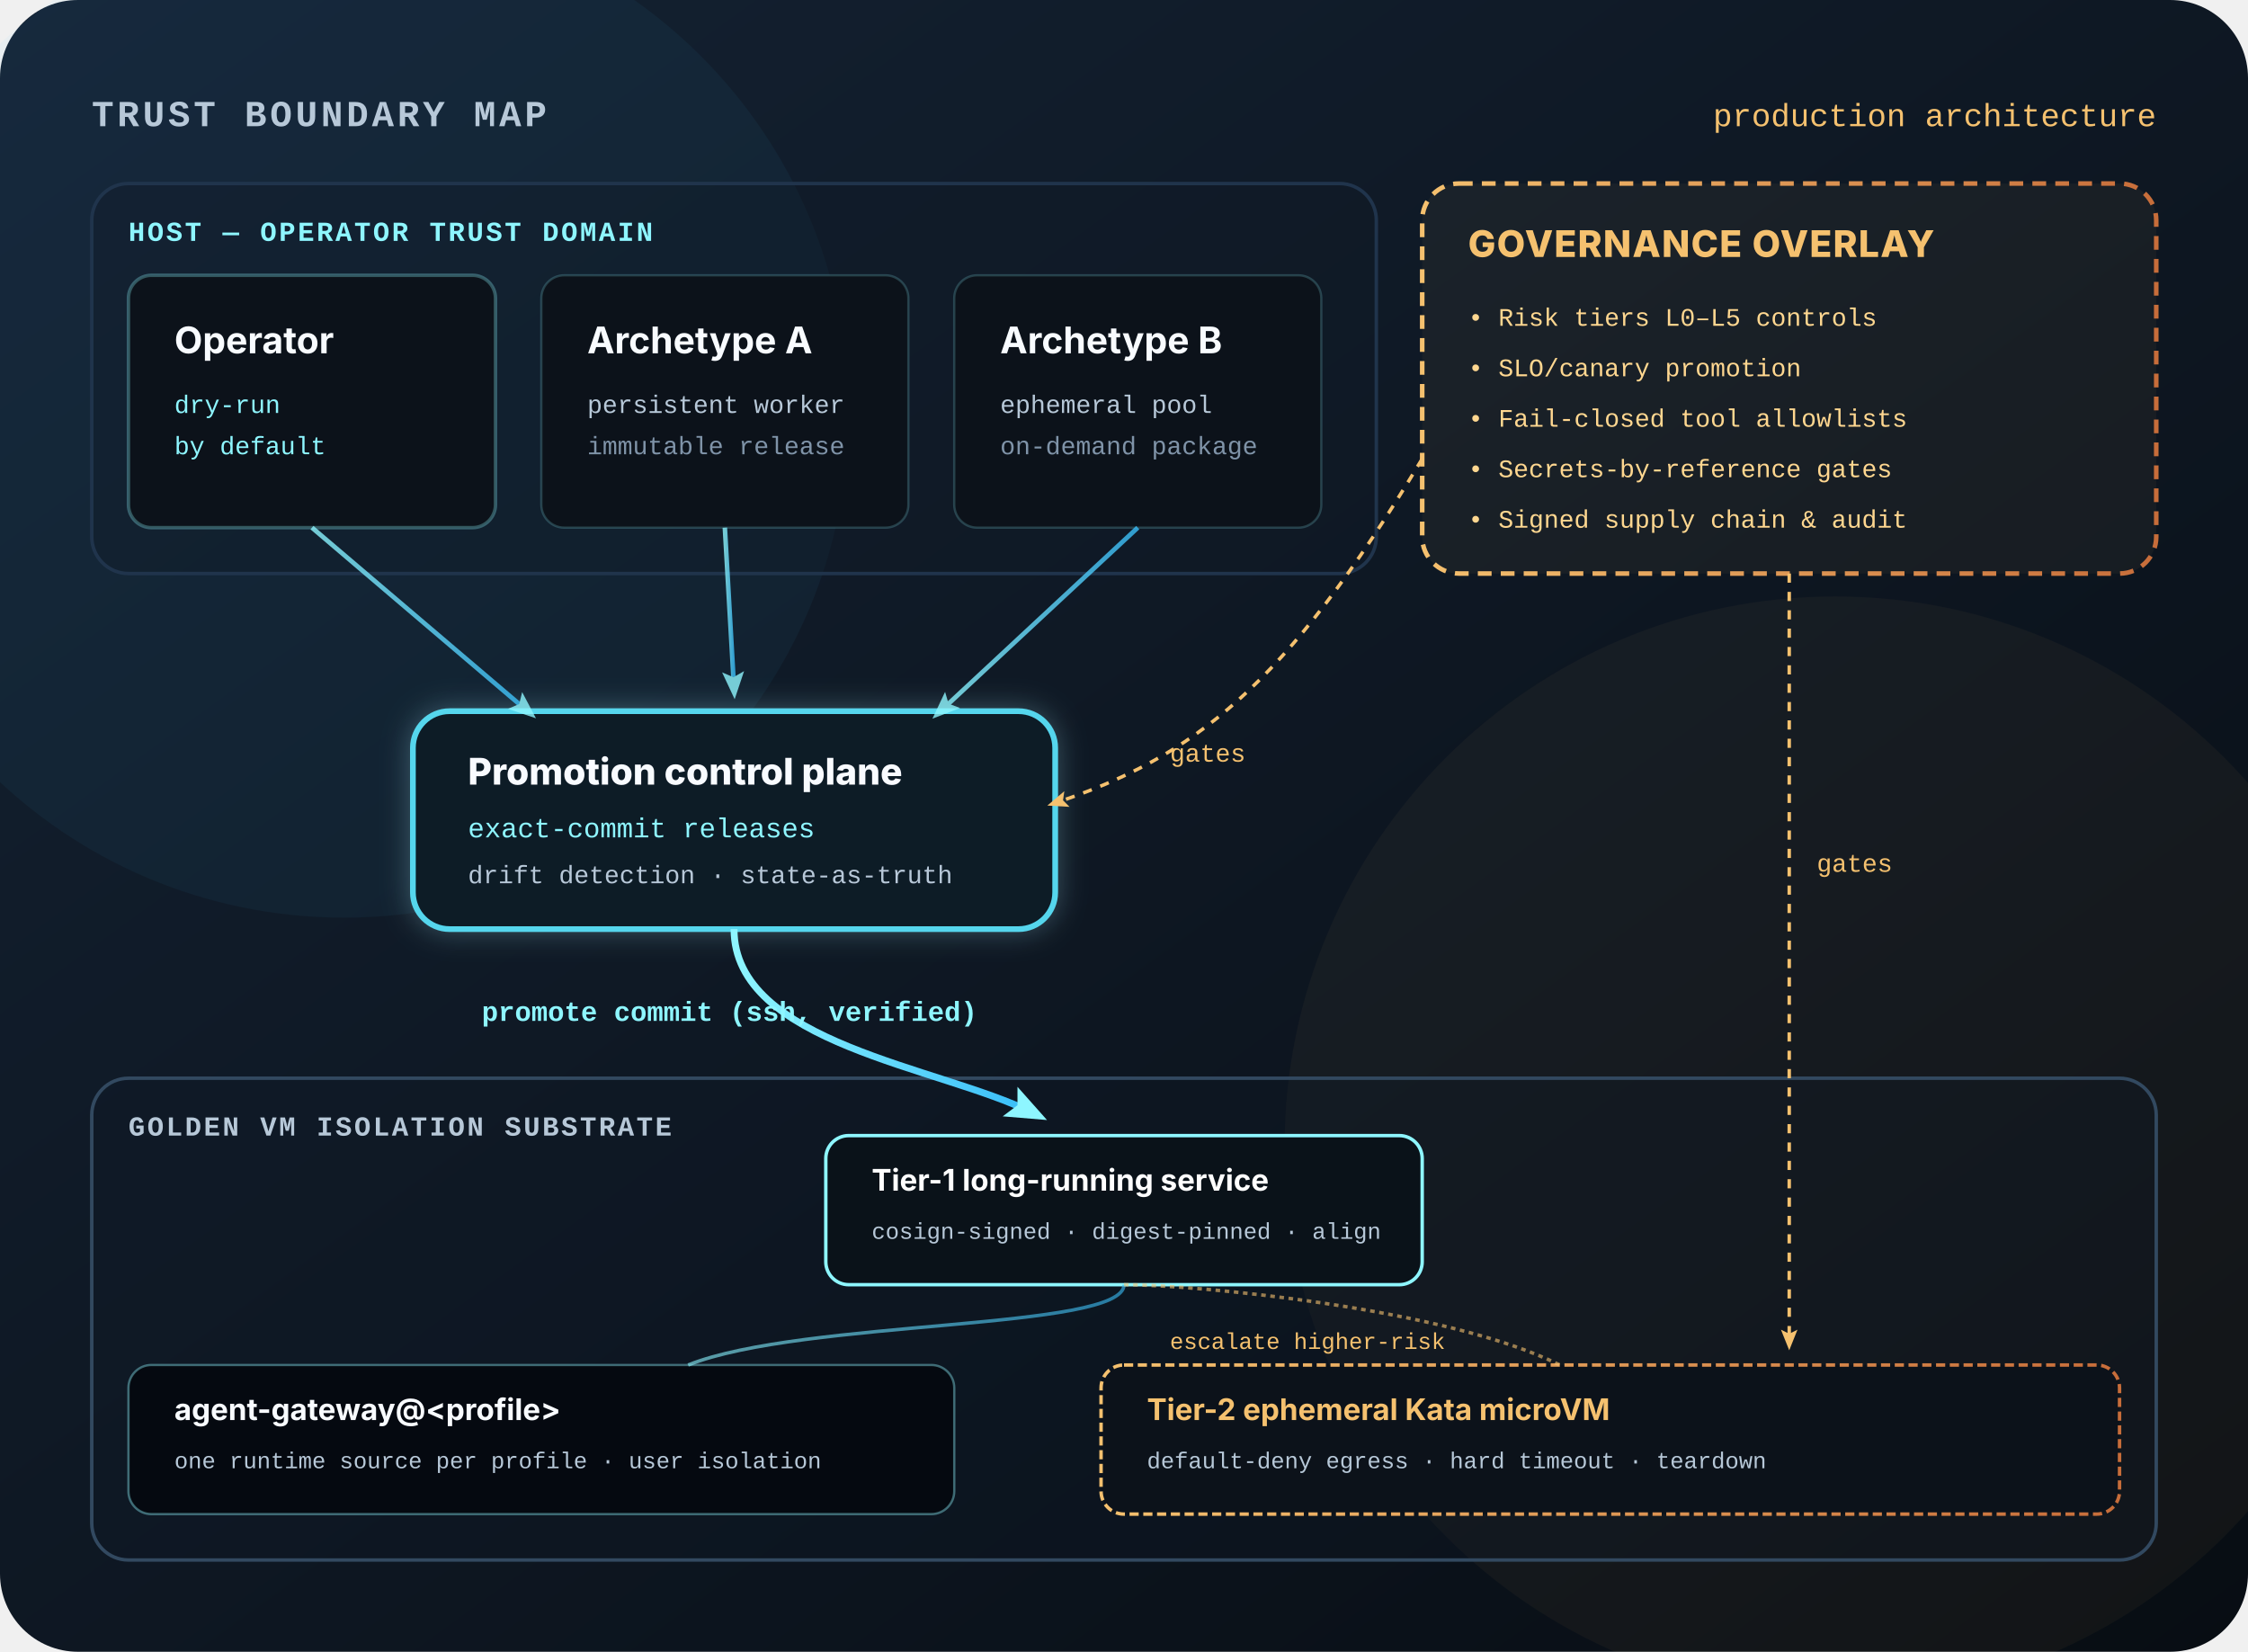
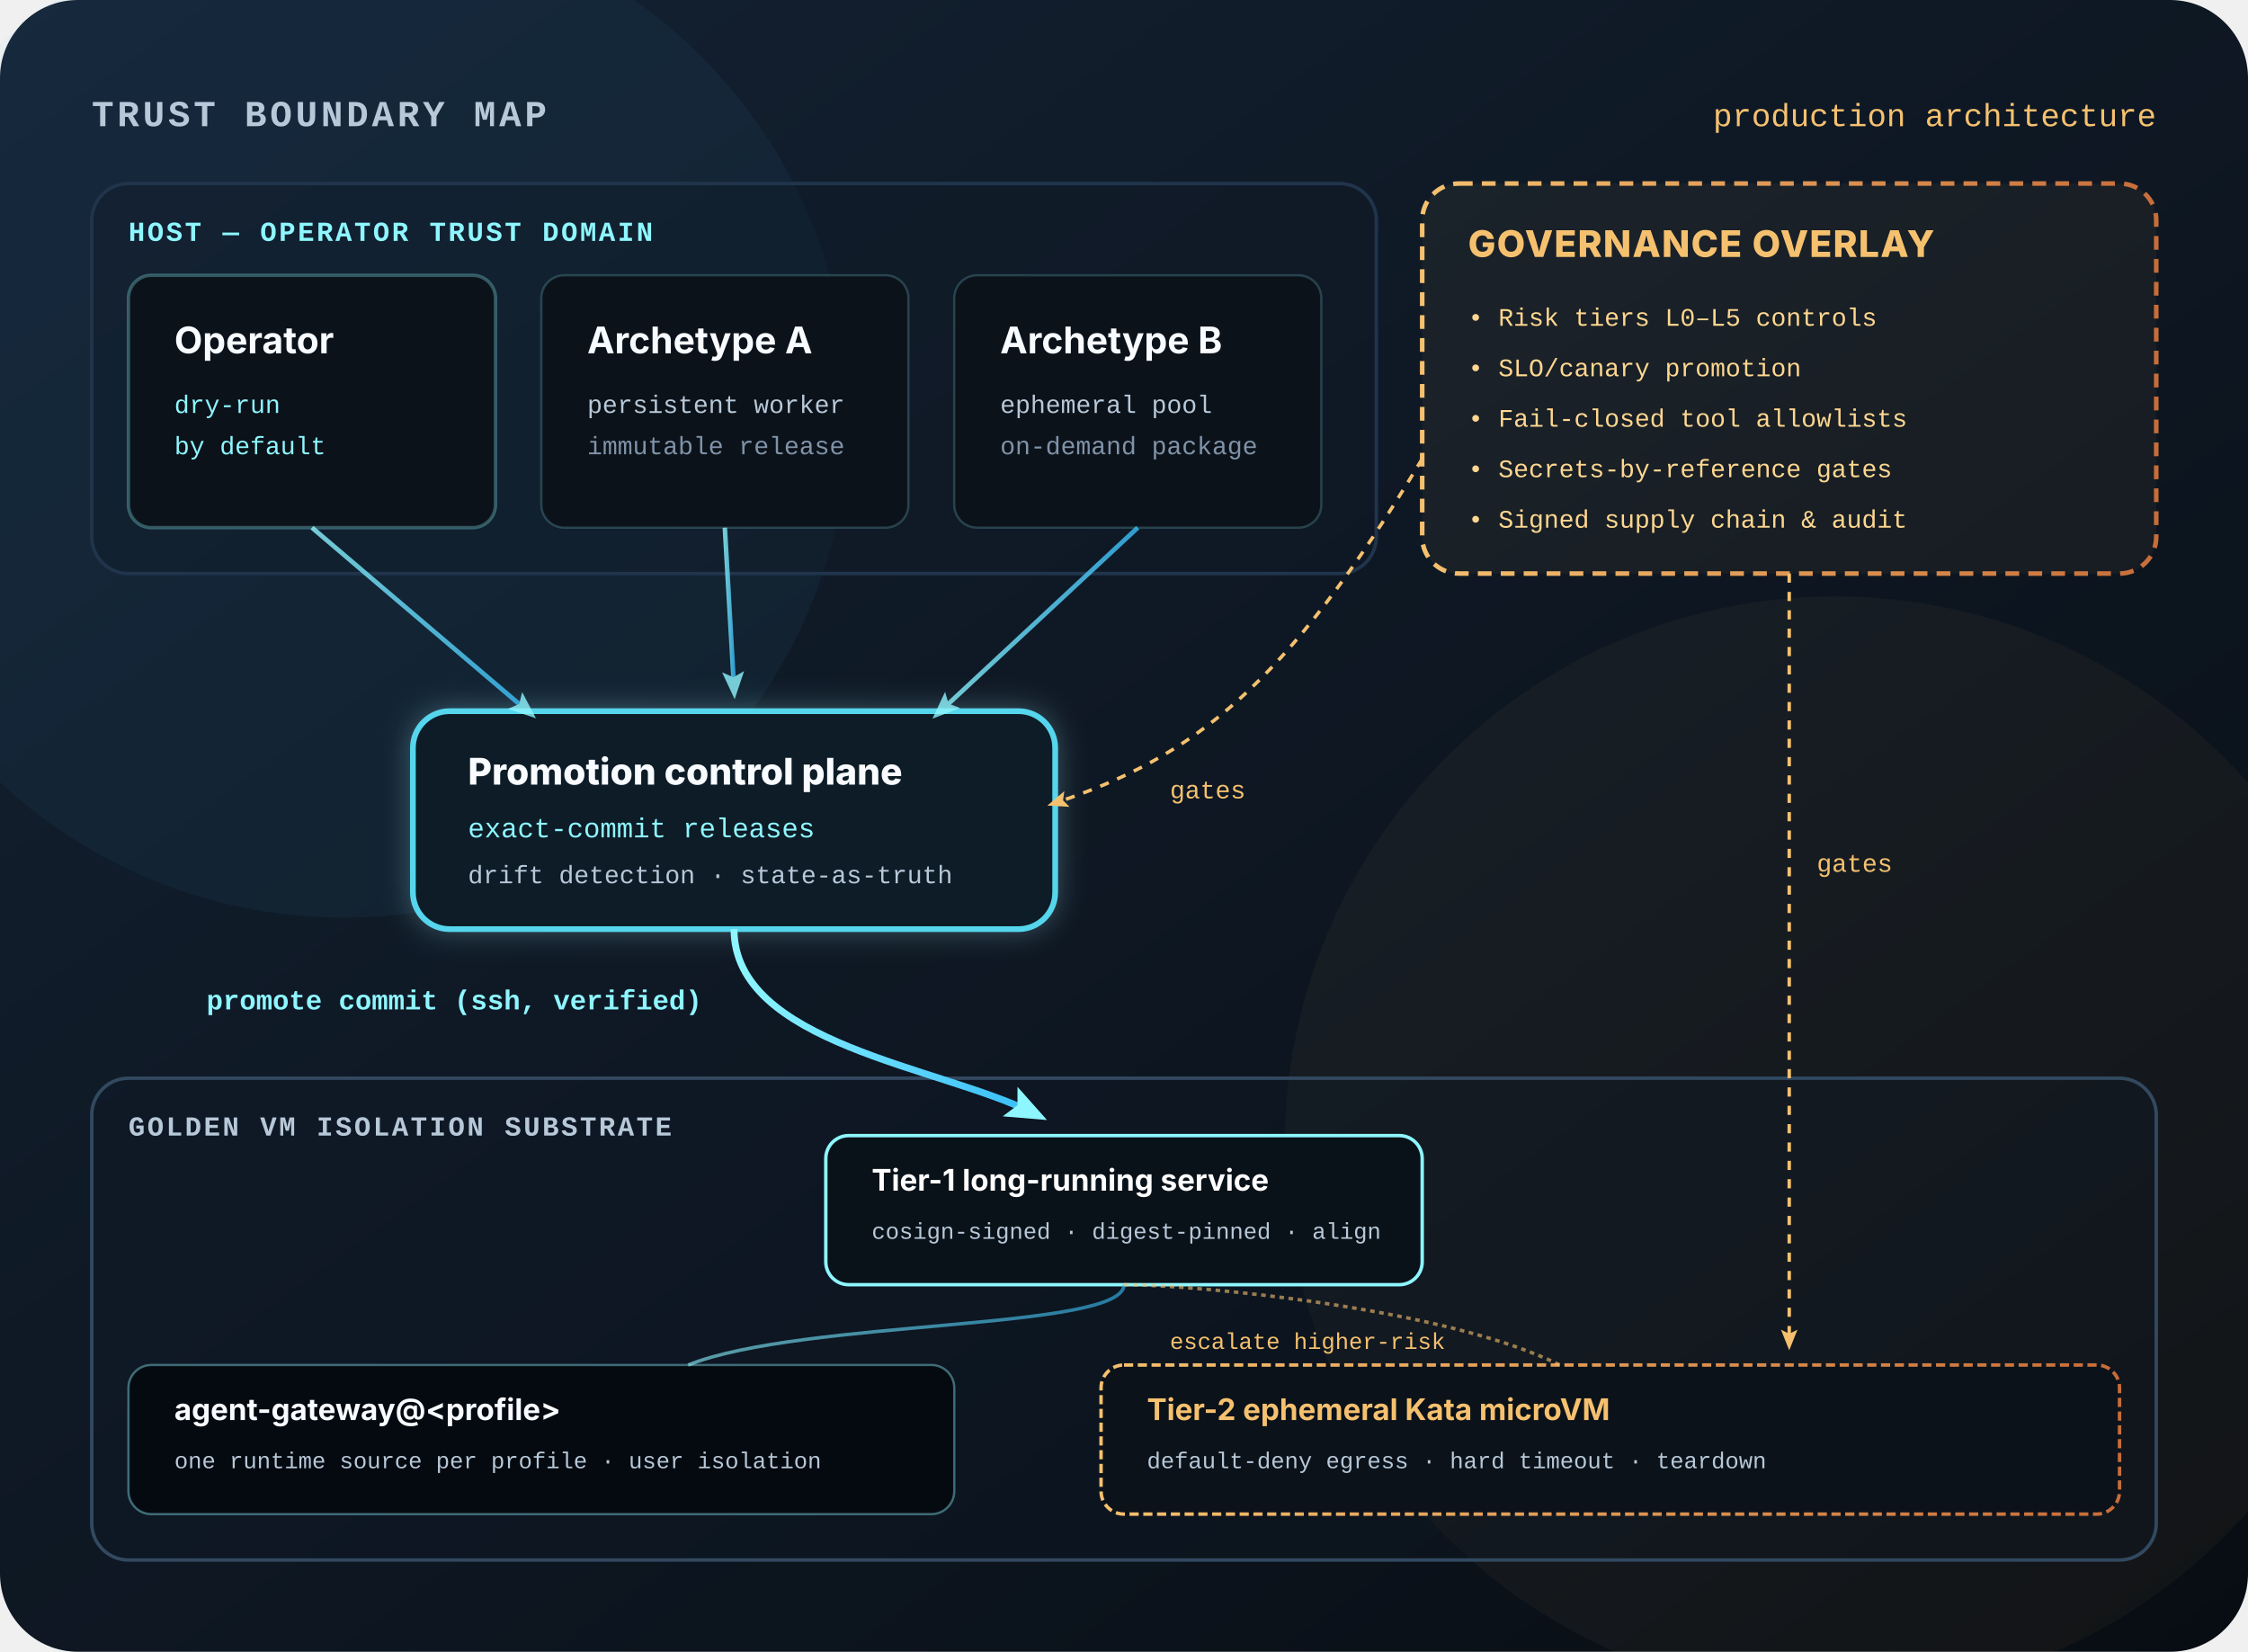
<svg xmlns="http://www.w3.org/2000/svg" width="980" height="720" viewBox="0 0 980 720" role="img">
  <defs>
    <linearGradient id="panel" x1="0" x2="1" y1="0" y2="1">
      <stop offset="0" stop-color="#142233" />
      <stop offset="1" stop-color="#080d13" />
    </linearGradient>
    <linearGradient id="cyan" x1="0" x2="1">
      <stop offset="0" stop-color="#8ef6ff" />
      <stop offset="1" stop-color="#38bdf8" />
    </linearGradient>
    <linearGradient id="copper" x1="0" x2="1">
      <stop offset="0" stop-color="#f5c16f" />
      <stop offset="1" stop-color="#c76d3a" />
    </linearGradient>
    <filter id="soft-glow" x="-18%" y="-18%" width="136%" height="136%">
      <feGaussianBlur stdDeviation="6" result="blur" />
      <feColorMatrix in="blur" type="matrix" values="0 0 0 0 0.42 0 0 0 0 0.91 0 0 0 0 1 0 0 0 .28 0" />
      <feMerge>
        <feMergeNode />
        <feMergeNode in="SourceGraphic" />
      </feMerge>
    </filter>
    <marker id="arrow" viewBox="0 0 10 10" refX="6" refY="5" markerWidth="6" markerHeight="6" orient="auto-start-reverse">
      <path d="M0,1 L10,5 L0,9 L2,5 Z" fill="#8ef6ff" />
    </marker>
    <marker id="arrow-gold" viewBox="0 0 10 10" refX="6" refY="5" markerWidth="6" markerHeight="6" orient="auto-start-reverse">
      <path d="M0,1 L10,5 L0,9 L2,5 Z" fill="#f5c16f" />
    </marker>
  </defs>
  <rect width="980" height="720" rx="34" fill="url(#panel)" />
  <circle cx="150" cy="180" r="220" fill="#38bdf8" opacity="0.05" />
  <circle cx="800" cy="500" r="240" fill="#f5c16f" opacity="0.04" />
  <g font-family="SFMono-Regular, Cascadia Code, Liberation Mono, ui-monospace, monospace" fill="#b7c8d8">
    <text x="40" y="55" font-size="16" letter-spacing="1.5" font-weight="bold">TRUST BOUNDARY MAP</text>
    <text x="940" y="55" font-size="14" fill="#f5c16f" text-anchor="end">production architecture</text>
  </g>
  <rect x="40" y="80" width="560" height="170" rx="16" fill="rgba(16, 26, 39, 0.4)" stroke="#20344c" stroke-width="1.5" />
  <text x="56" y="105" font-family="SFMono-Regular, Cascadia Code, Liberation Mono, ui-monospace, monospace" font-weight="700" font-size="12" fill="#8ef6ff" letter-spacing="1">HOST — OPERATOR TRUST DOMAIN</text>
  <g transform="translate(56, 120)">
    <rect width="160" height="110" rx="10" fill="#0c121a" stroke="rgba(142, 246, 255, 0.3)" stroke-width="1.5" />
    <text x="20" y="34" font-family="SF Pro Text, Segoe UI, system-ui, sans-serif" font-weight="700" font-size="16" fill="#f8fbff">Operator</text>
    <text x="20" y="60" font-family="SFMono-Regular, Cascadia Code, Liberation Mono, ui-monospace, monospace" font-size="11" fill="#8ef6ff">dry-run</text>
    <text x="20" y="78" font-family="SFMono-Regular, Cascadia Code, Liberation Mono, ui-monospace, monospace" font-size="11" fill="#8ef6ff">by default</text>
  </g>
  <g transform="translate(236, 120)">
    <rect width="160" height="110" rx="10" fill="#0c121a" stroke="rgba(142, 246, 255, 0.2)" stroke-width="1" />
    <text x="20" y="34" font-family="SF Pro Text, Segoe UI, system-ui, sans-serif" font-weight="700" font-size="16" fill="#f8fbff">Archetype A</text>
    <text x="20" y="60" font-family="SFMono-Regular, Cascadia Code, Liberation Mono, ui-monospace, monospace" font-size="11" fill="#b7c8d8">persistent worker</text>
    <text x="20" y="78" font-family="SFMono-Regular, Cascadia Code, Liberation Mono, ui-monospace, monospace" font-size="11" fill="#7f93a8">immutable release</text>
  </g>
  <g transform="translate(416, 120)">
    <rect width="160" height="110" rx="10" fill="#0c121a" stroke="rgba(142, 246, 255, 0.2)" stroke-width="1" />
    <text x="20" y="34" font-family="SF Pro Text, Segoe UI, system-ui, sans-serif" font-weight="700" font-size="16" fill="#f8fbff">Archetype B</text>
    <text x="20" y="60" font-family="SFMono-Regular, Cascadia Code, Liberation Mono, ui-monospace, monospace" font-size="11" fill="#b7c8d8">ephemeral pool</text>
    <text x="20" y="78" font-family="SFMono-Regular, Cascadia Code, Liberation Mono, ui-monospace, monospace" font-size="11" fill="#7f93a8">on-demand package</text>
  </g>
  <rect x="620" y="80" width="320" height="170" rx="16" fill="rgba(245, 193, 111, 0.05)" stroke="url(#copper)" stroke-width="2" stroke-dasharray="6 4" />
  <text x="640" y="112" font-family="SF Pro Text, Segoe UI, system-ui, sans-serif" font-weight="800" font-size="16" fill="#f5c16f" letter-spacing="0.5">GOVERNANCE OVERLAY</text>
  <g font-family="SFMono-Regular, Cascadia Code, Liberation Mono, ui-monospace, monospace" font-size="11" fill="#ffd790">
    <text x="640" y="142">• Risk tiers L0–L5 controls</text>
    <text x="640" y="164">• SLO/canary promotion</text>
    <text x="640" y="186">• Fail-closed tool allowlists</text>
    <text x="640" y="208">• Secrets-by-reference gates</text>
    <text x="640" y="230">• Signed supply chain &amp; audit</text>
  </g>
  <g transform="translate(180, 310)" filter="url(#soft-glow)">
    <rect width="280" height="95" rx="16" fill="#0f1c28" stroke="#54d6ed" stroke-width="2.5" />
    <text x="24" y="32" font-family="SF Pro Text, Segoe UI, system-ui, sans-serif" font-weight="800" font-size="16" fill="#f8fbff">Promotion control plane</text>
    <text x="24" y="55" font-family="SFMono-Regular, Cascadia Code, Liberation Mono, ui-monospace, monospace" font-size="12" fill="#8ef6ff">exact-commit releases</text>
    <text x="24" y="75" font-family="SFMono-Regular, Cascadia Code, Liberation Mono, ui-monospace, monospace" font-size="11" fill="#b7c8d8">drift detection · state-as-truth</text>
  </g>
  <rect x="40" y="470" width="900" height="210" rx="16" fill="rgba(16, 26, 39, 0.3)" stroke="#324960" stroke-width="1.5" />
  <text x="56" y="495" font-family="SFMono-Regular, Cascadia Code, Liberation Mono, ui-monospace, monospace" font-weight="700" font-size="12" fill="#b7c8d8" letter-spacing="1">GOLDEN VM ISOLATION SUBSTRATE</text>
  <g transform="translate(360, 495)">
    <rect width="260" height="65" rx="10" fill="#0a1219" stroke="#8ef6ff" stroke-width="1.5" />
    <text x="20" y="24" font-family="SF Pro Text, Segoe UI, system-ui, sans-serif" font-weight="700" font-size="13" fill="#ffffff">Tier-1 long-running service</text>
    <text x="20" y="45" font-family="SFMono-Regular, Cascadia Code, Liberation Mono, ui-monospace, monospace" font-size="10" fill="#b7c8d8">cosign-signed · digest-pinned · align</text>
  </g>
  <g transform="translate(56, 595)">
    <rect width="360" height="65" rx="10" fill="#050910" stroke="rgba(142, 246, 255, 0.4)" stroke-width="1" />
    <text x="20" y="24" font-family="SF Pro Text, Segoe UI, system-ui, sans-serif" font-weight="700" font-size="13" fill="#f8fbff">agent-gateway@&lt;profile&gt;</text>
    <text x="20" y="45" font-family="SFMono-Regular, Cascadia Code, Liberation Mono, ui-monospace, monospace" font-size="10" fill="#b7c8d8">one runtime source per profile · user isolation</text>
  </g>
  <g transform="translate(480, 595)">
    <rect width="444" height="65" rx="10" fill="#0c121a" stroke="url(#copper)" stroke-width="1.5" stroke-dasharray="4 2" />
    <text x="20" y="24" font-family="SF Pro Text, Segoe UI, system-ui, sans-serif" font-weight="700" font-size="13" fill="#f5c16f">Tier-2 ephemeral Kata microVM</text>
    <text x="20" y="45" font-family="SFMono-Regular, Cascadia Code, Liberation Mono, ui-monospace, monospace" font-size="10" fill="#b7c8d8">default-deny egress · hard timeout · teardown</text>
  </g>
  <path d="M136 230 L230 310" stroke="url(#cyan)" stroke-width="2" marker-end="url(#arrow)" fill="none" opacity="0.8" />
  <path d="M316 230 L320 300" stroke="url(#cyan)" stroke-width="2" marker-end="url(#arrow)" fill="none" opacity="0.8" />
  <path d="M496 230 L410 310" stroke="url(#cyan)" stroke-width="2" marker-end="url(#arrow)" fill="none" opacity="0.8" />
  <path d="M620 200 C 560 300, 520 330, 460 350" stroke="#f5c16f" stroke-width="1.5" stroke-dasharray="4 4" fill="none" marker-end="url(#arrow-gold)" />
-   <text x="510" y="332" font-family="SFMono-Regular, Cascadia Code, Liberation Mono, ui-monospace, monospace" font-size="11" fill="#f5c16f">gates</text>
+   <text x="510" y="348" font-family="SFMono-Regular, Cascadia Code, Liberation Mono, ui-monospace, monospace" font-size="11" fill="#f5c16f">gates</text>
  <path d="M780 250 L780 585" stroke="#f5c16f" stroke-width="1.5" stroke-dasharray="4 4" fill="none" marker-end="url(#arrow-gold)" />
  <text x="792" y="380" font-family="SFMono-Regular, Cascadia Code, Liberation Mono, ui-monospace, monospace" font-size="11" fill="#f5c16f">gates</text>
  <path d="M320 405 C320 455 410 465 450 485" stroke="url(#cyan)" stroke-width="3" fill="none" marker-end="url(#arrow)" />
-   <text x="210" y="445" font-family="SFMono-Regular, Cascadia Code, Liberation Mono, ui-monospace, monospace" font-size="12" fill="#8ef6ff" font-weight="bold">promote commit (ssh, verified)</text>
+   <text x="90" y="440" font-family="SFMono-Regular, Cascadia Code, Liberation Mono, ui-monospace, monospace" font-size="12" fill="#8ef6ff" font-weight="bold">promote commit (ssh, verified)</text>
  <path d="M490 560 C490 580 350 575 300 595" stroke="url(#cyan)" stroke-width="1.5" fill="none" opacity="0.6" />
  <path d="M490 560 C 520 560, 630 570, 680 595" stroke="#f5c16f" stroke-width="1.5" fill="none" stroke-dasharray="2 2" opacity="0.6" />
  <text x="510" y="588" font-family="SFMono-Regular, Cascadia Code, Liberation Mono, ui-monospace, monospace" font-size="10" fill="#f5c16f">escalate higher-risk</text>
</svg>
